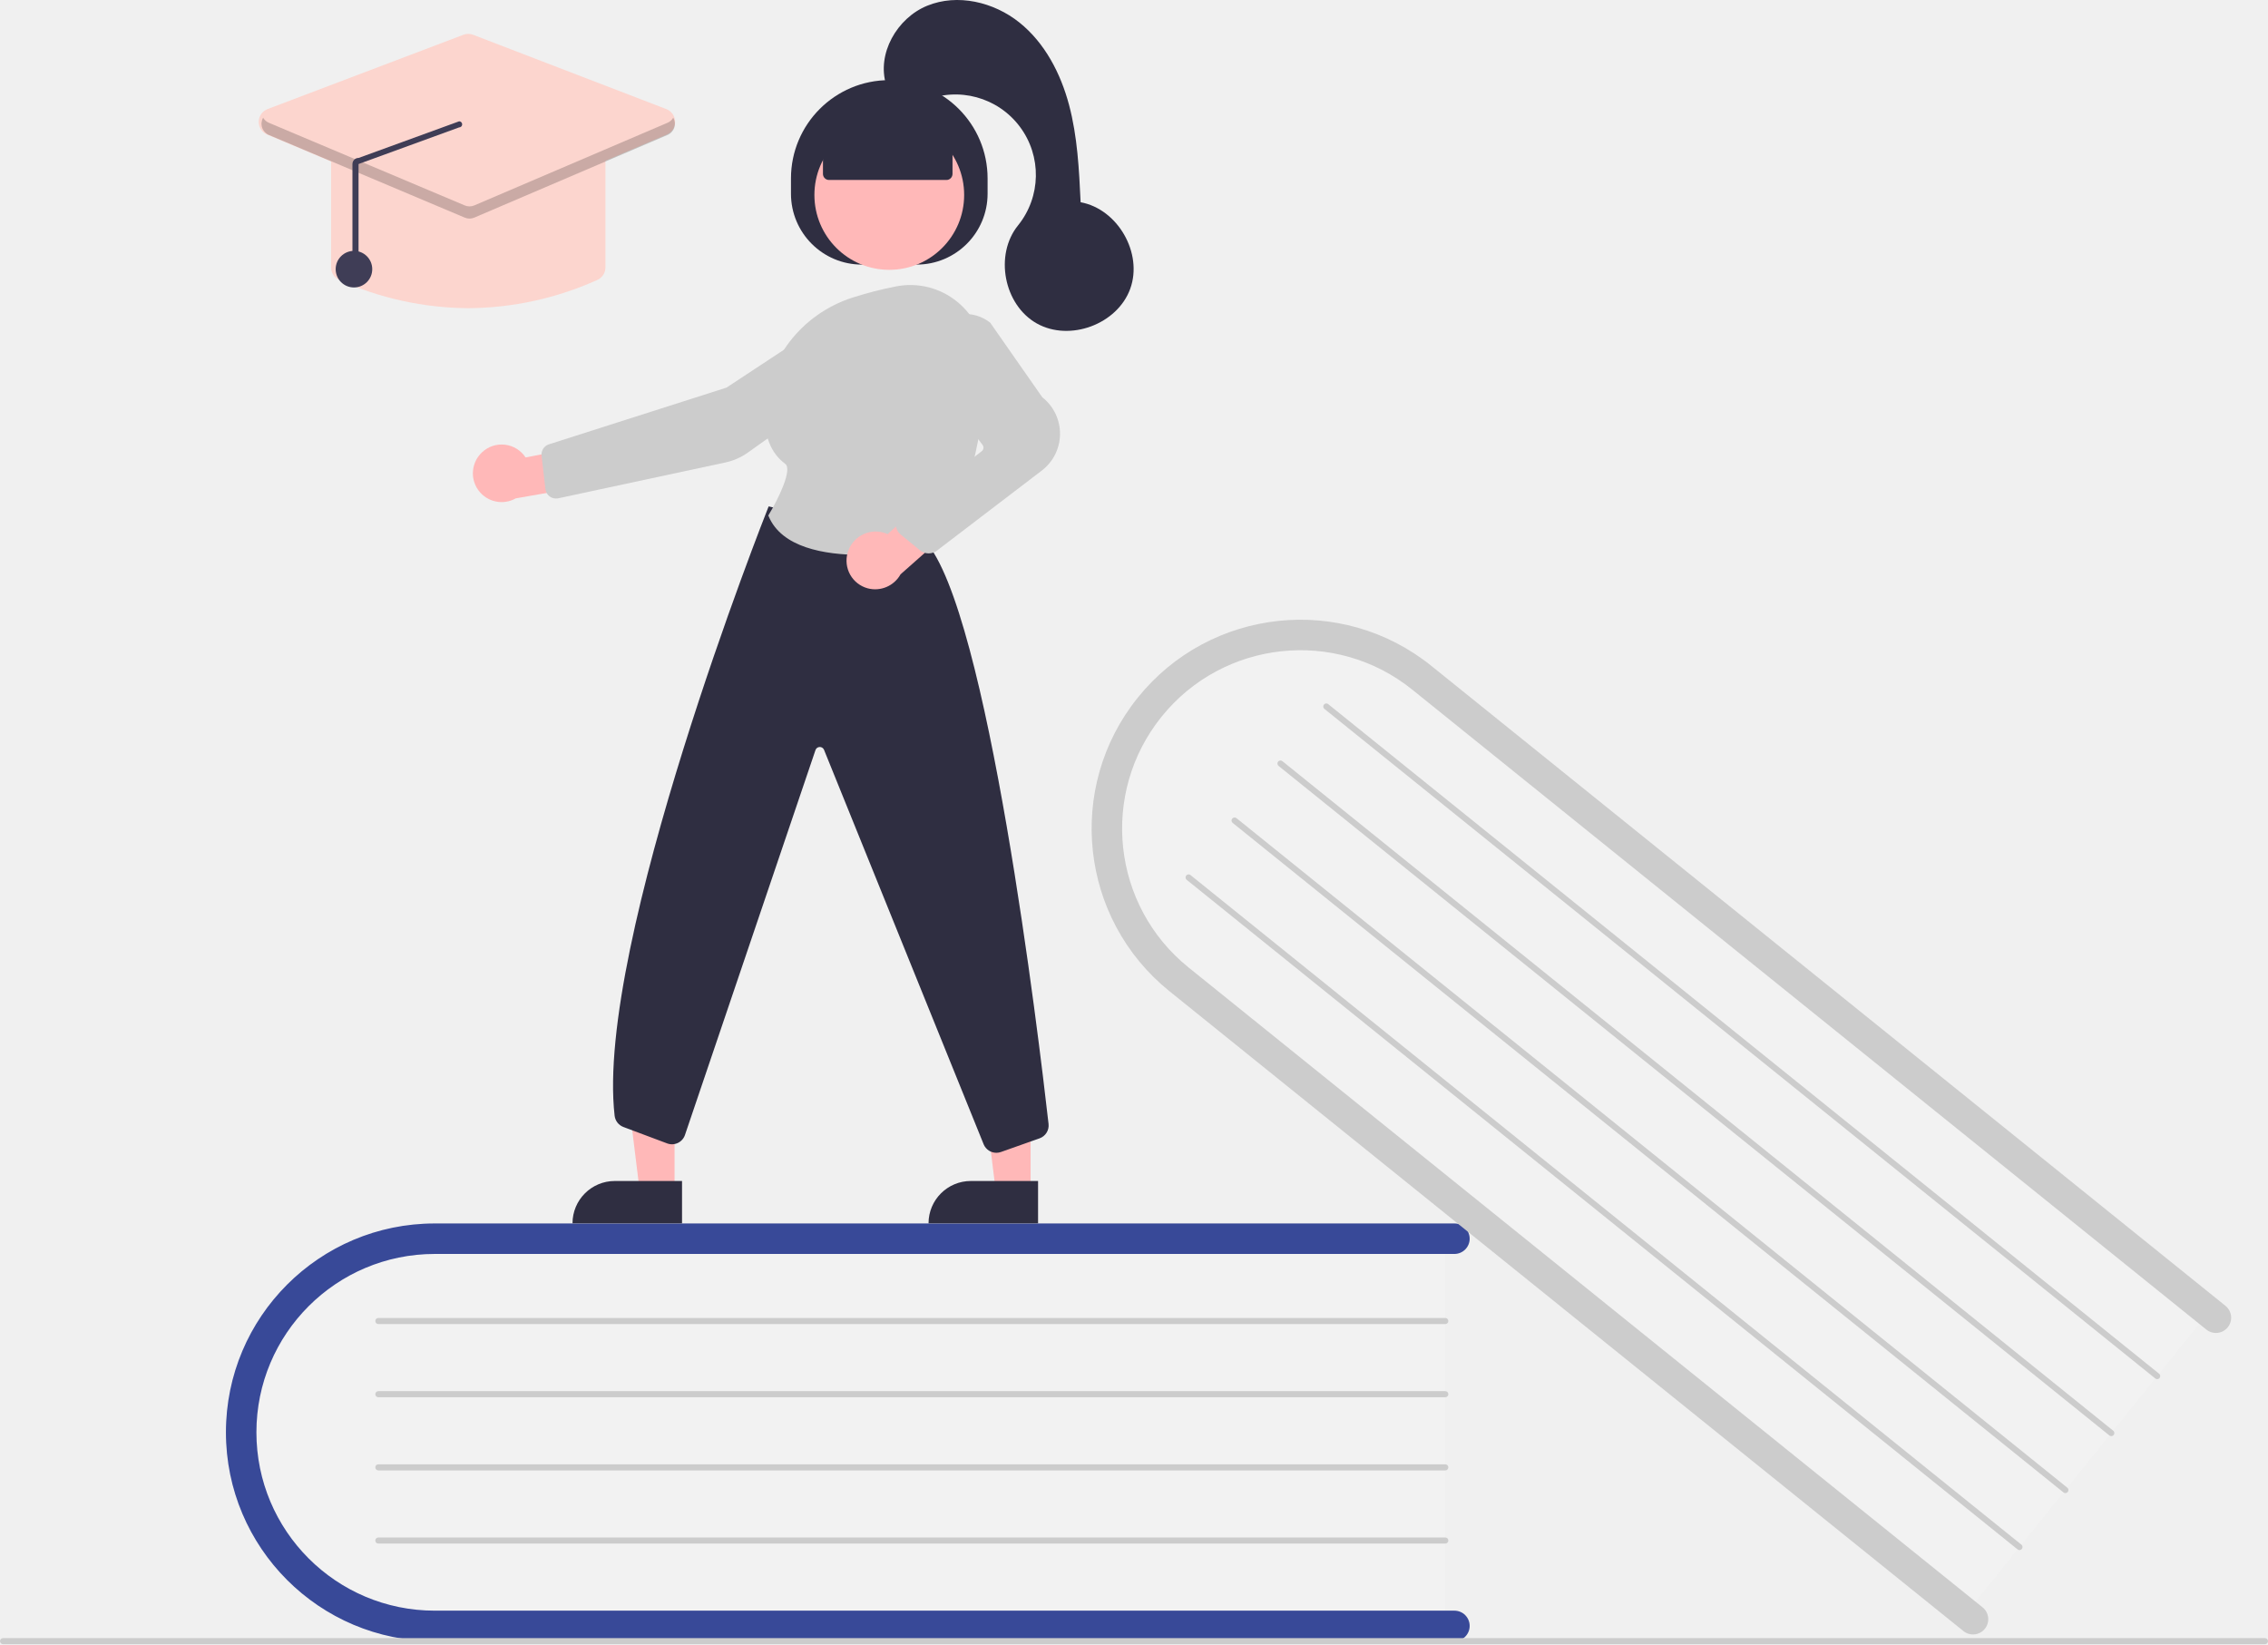
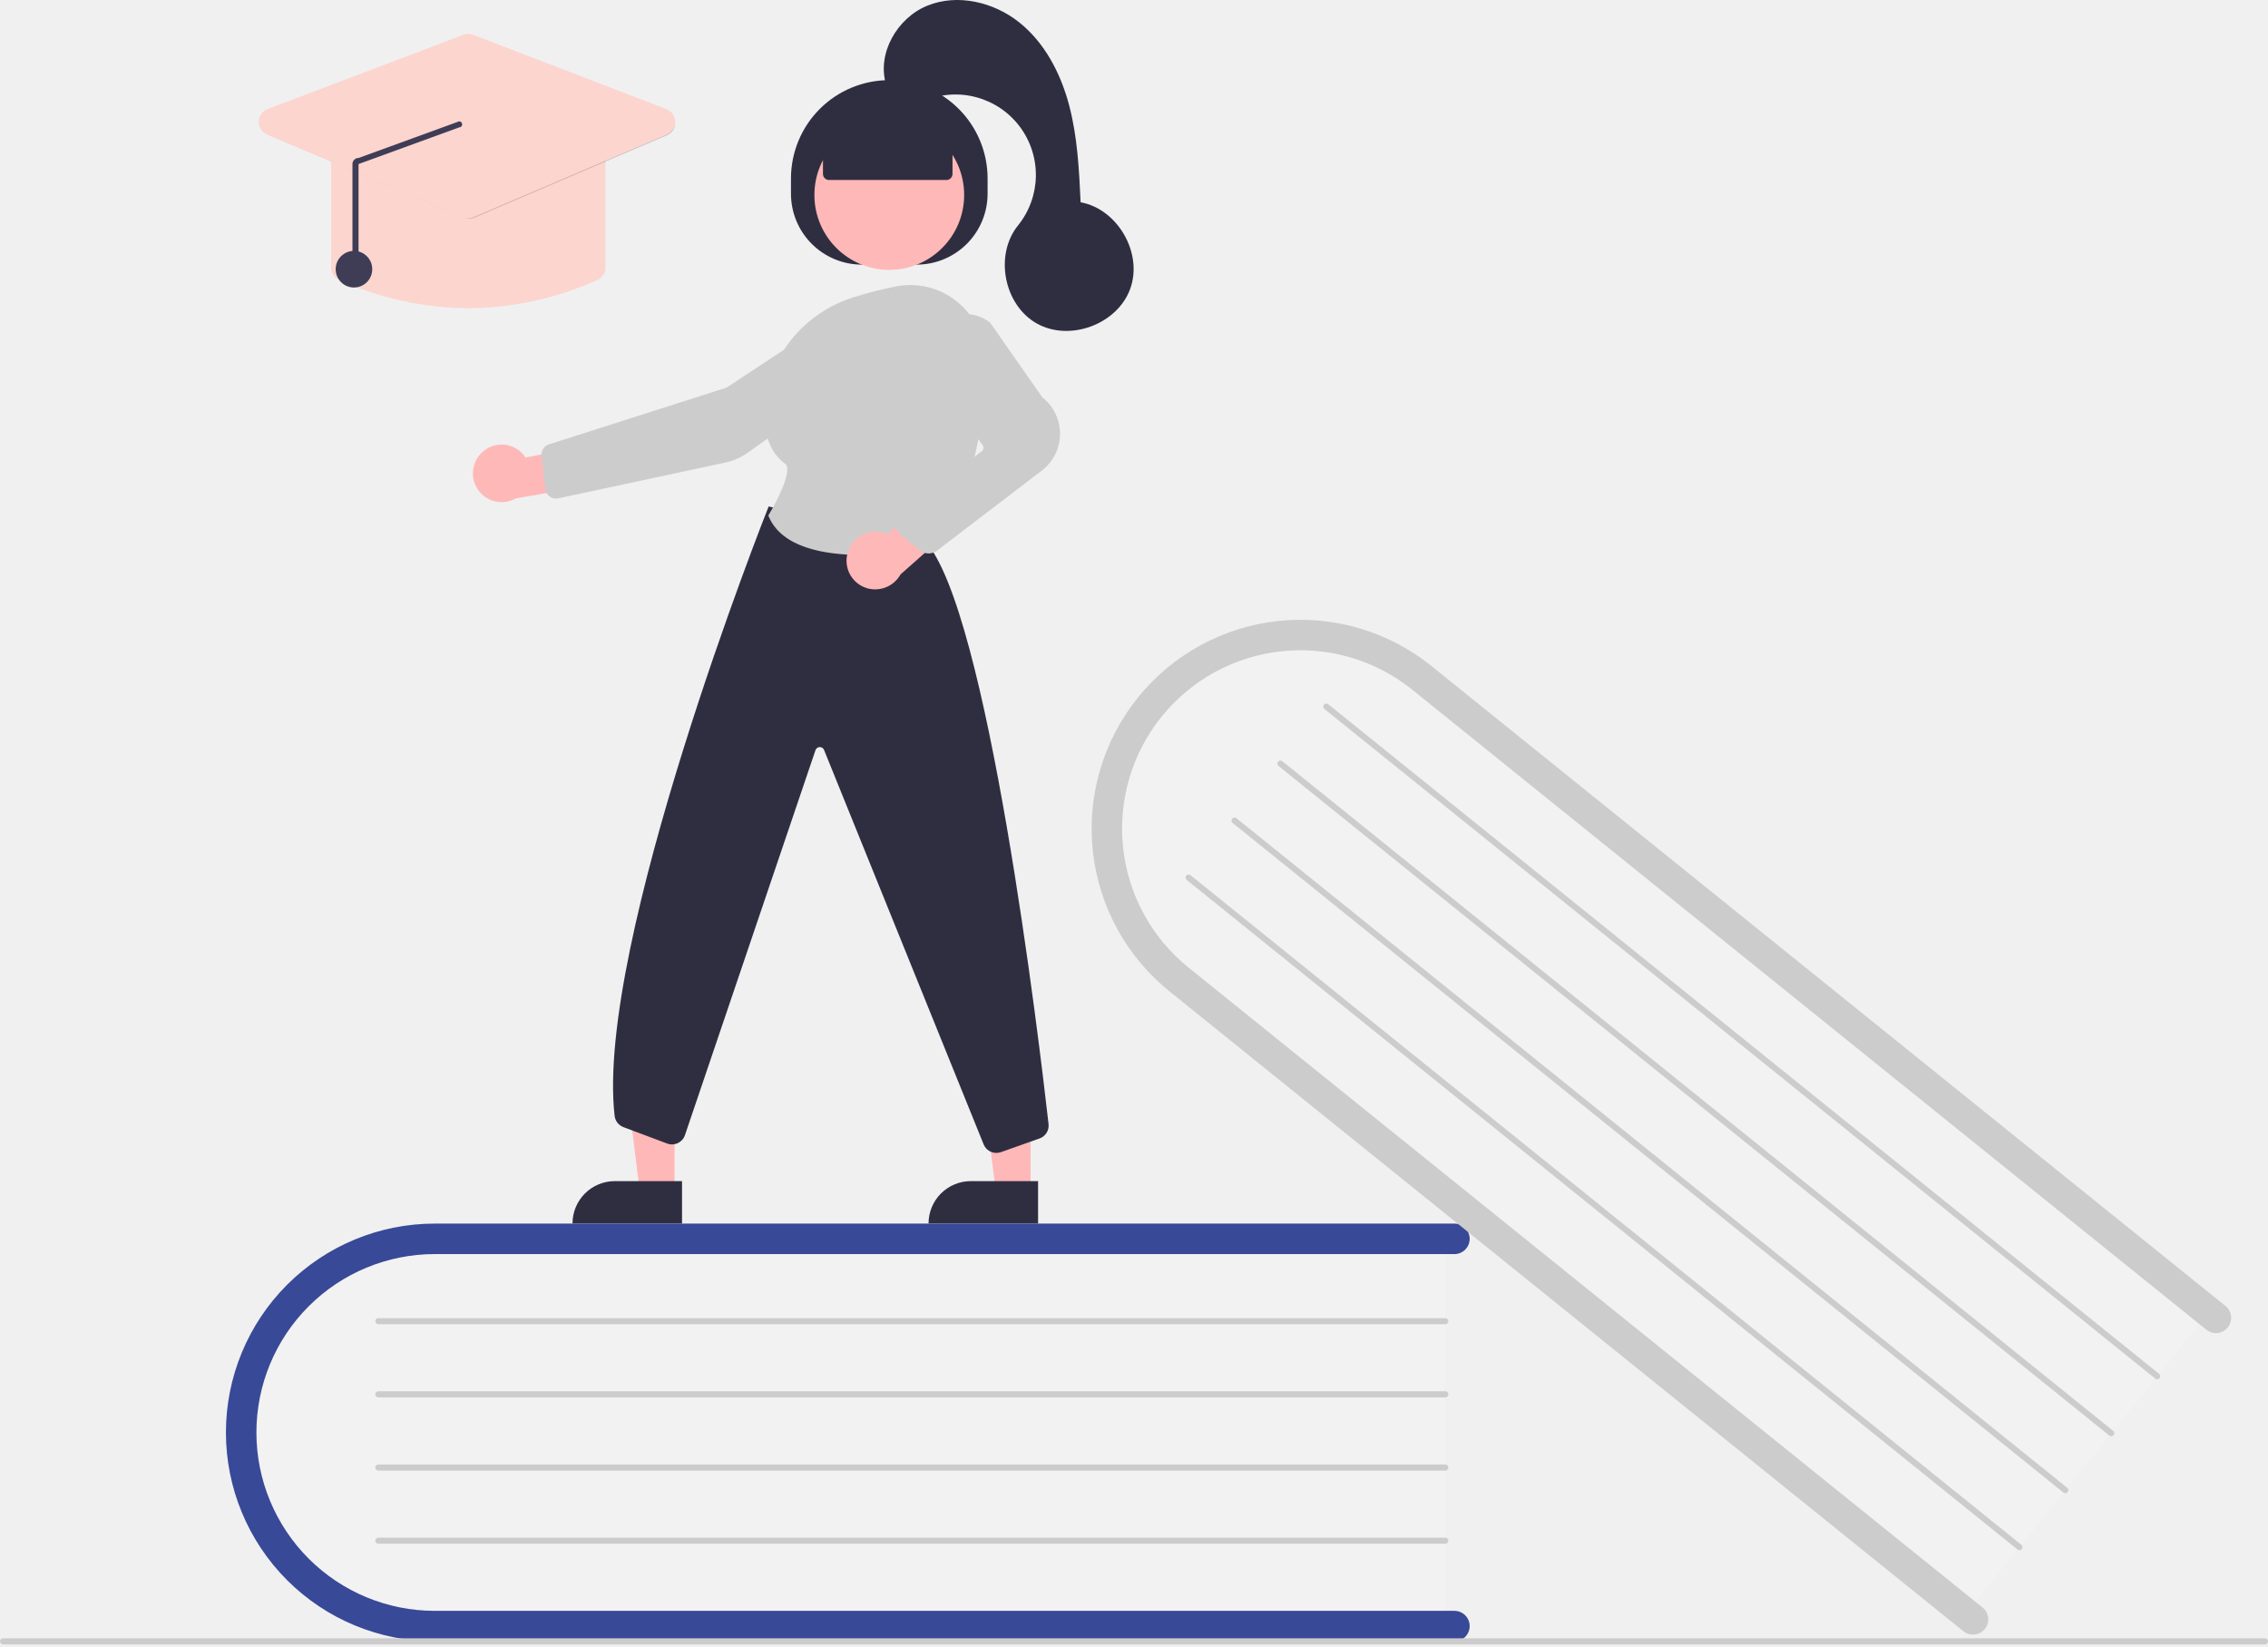
- <svg xmlns="http://www.w3.org/2000/svg" id="b7798a4d-5163-44df-883c-b45df1683271" data-name="Layer 1" width="744" height="539.286" viewBox="0 0 744 539.286">
-   <path d="M702.114,584.643v130H376.415c-37.109,0-67.301-29.16-67.301-65s30.192-65,67.301-65Z" transform="translate(-228 -180.357)" fill="#f2f2f2" />
-   <path d="M710.114,713.643a5.002,5.002,0,0,1-5,5h-334.5a68.5,68.5,0,1,1,0-137h334.5a5,5,0,0,1,0,10h-334.5a58.5,58.5,0,1,0,0,117h334.5A5.002,5.002,0,0,1,710.114,713.643Z" transform="translate(-228 -180.357)" fill="#384998" />
-   <path d="M702.114,614.643h-350a1,1,0,1,1,0-2h350a1,1,0,0,1,0,2Z" transform="translate(-228 -180.357)" fill="#ccc" />
-   <path d="M702.114,638.643h-350a1,1,0,1,1,0-2h350a1,1,0,0,1,0,2Z" transform="translate(-228 -180.357)" fill="#ccc" />
-   <path d="M702.114,662.643h-350a1,1,0,1,1,0-2h350a1,1,0,0,1,0,2Z" transform="translate(-228 -180.357)" fill="#ccc" />
-   <path d="M702.114,686.643h-350a1,1,0,1,1,0-2h350a1,1,0,0,1,0,2Z" transform="translate(-228 -180.357)" fill="#ccc" />
-   <path d="M953.832,609.114,872.267,710.342,618.652,505.992c-28.896-23.283-34.111-64.932-11.624-92.84s64.292-31.671,93.189-8.388Z" transform="translate(-228 -180.357)" fill="#f2f2f2" />
-   <path d="M879.124,714.583a5.002,5.002,0,0,1-7.031.756L611.625,505.467a68.5,68.5,0,0,1,85.957-106.679L958.05,608.66a5,5,0,1,1-6.274,7.787L691.307,406.575a58.5,58.5,0,1,0-73.408,91.106L878.367,707.553A5.002,5.002,0,0,1,879.124,714.583Z" transform="translate(-228 -180.357)" fill="#ccc" />
-   <path d="M935.009,632.474,662.471,412.877a1,1,0,1,1,1.255-1.557L936.264,630.917a1,1,0,1,1-1.255,1.557Z" transform="translate(-228 -180.357)" fill="#ccc" />
-   <path d="M919.951,651.163,647.413,431.565a1,1,0,0,1,1.255-1.557L921.206,649.605a1,1,0,1,1-1.255,1.557Z" transform="translate(-228 -180.357)" fill="#ccc" />
-   <path d="M904.893,669.851,632.355,450.254a1,1,0,0,1,1.255-1.557L906.148,668.294a1,1,0,1,1-1.255,1.557Z" transform="translate(-228 -180.357)" fill="#ccc" />
-   <path d="M889.835,688.539,617.297,468.942a1,1,0,1,1,1.255-1.557L891.089,686.982a1,1,0,1,1-1.255,1.557Z" transform="translate(-228 -180.357)" fill="#ccc" />
-   <path d="M971,719.643H229a1,1,0,0,1,0-2H971a1,1,0,0,1,0,2Z" transform="translate(-228 -180.357)" fill="#ccc" />
-   <polygon points="338.081 390.622 326.649 390.621 321.212 346.525 338.085 346.527 338.081 390.622" fill="#ffb8b8" />
-   <path d="M318.482,387.355h22.048a0,0,0,0,1,0,0v13.882a0,0,0,0,1,0,0H304.6a0,0,0,0,1,0,0v0A13.882,13.882,0,0,1,318.482,387.355Z" fill="#2f2e41" />
-   <polygon points="221.286 390.622 209.854 390.621 204.417 346.525 221.29 346.527 221.286 390.622" fill="#ffb8b8" />
-   <path d="M201.688,387.355h22.048a0,0,0,0,1,0,0v13.882a0,0,0,0,1,0,0H187.806a0,0,0,0,1,0,0v0A13.882,13.882,0,0,1,201.688,387.355Z" fill="#2f2e41" />
-   <path d="M487.471,243.89v-5a32.25,32.25,0,0,1,32.25-32.25h0a32.25,32.25,0,0,1,32.25,32.25v5a23.25,23.25,0,0,1-23.25,23.25h-18A23.25,23.25,0,0,1,487.471,243.89Z" transform="translate(-228 -180.357)" fill="#2f2e41" />
-   <circle cx="291.721" cy="63.942" r="24.561" fill="#ffb8b8" />
-   <path d="M634.488,376.475" transform="translate(-228 -180.357)" fill="#ffb8b8" />
-   <path d="M386.125,328.713A9.377,9.377,0,0,1,400.405,330.39l21.055-3.983,5.541,12.205-29.812,5.207a9.428,9.428,0,0,1-11.064-15.106Z" transform="translate(-228 -180.357)" fill="#ffb8b8" />
-   <path d="M500.573,284.328l.275.417L466.322,307.49l-58.258,18.603a3.508,3.508,0,0,0-2.412,3.738l1.271,10.947a3.501,3.501,0,0,0,4.21,3.018l54.83-11.753a19.806,19.806,0,0,0,7.371-3.245L512.122,301.201a10.02,10.02,0,0,0,4.158-8.947,9.975,9.975,0,0,0-15.433-7.508Z" transform="translate(-228 -180.357)" fill="#ccc" />
-   <path d="M554.853,558.466a4.518,4.518,0,0,1-4.138-2.701l-52.41-129.501a1.5,1.5,0,0,0-2.809.158L452.739,552.495a4.501,4.501,0,0,1-5.882,2.891l-14.338-5.377a4.489,4.489,0,0,1-2.897-3.705c-6.45-56.192,49.8-198.03,50.369-199.456l.157-.395,51.277,11.343.107.116c20.458,22.318,37.273,163.082,40.437,191.074a4.479,4.479,0,0,1-2.971,4.747l-12.656,4.476A4.457,4.457,0,0,1,554.853,558.466Z" transform="translate(-228 -180.357)" fill="#2f2e41" />
-   <path d="M510.673,362.363c-12.424,0-26.274-2.477-30.538-12.701l-.098-.235.133-.218c3.365-5.521,7.813-14.94,5.422-16.709-4.709-3.482-6.994-9.21-6.792-17.025.44-16.966,12-32.029,28.766-37.482h0A127.642,127.642,0,0,1,521.829,274.321a24.281,24.281,0,0,1,20.133,4.972,24.526,24.526,0,0,1,9.096,18.871c.176,18.131-2.615,43.383-16.912,60.72a4.448,4.448,0,0,1-2.633,1.531A122.223,122.223,0,0,1,510.673,362.363Z" transform="translate(-228 -180.357)" fill="#ccc" />
-   <path d="M506.051,361.684a9.556,9.556,0,0,1,11.678-6.664,9.407,9.407,0,0,1,1.448.536l15.987-14.549,11.118,7.49-22.862,20.231a9.539,9.539,0,0,1-10.813,4.587A9.394,9.394,0,0,1,506.051,361.684Z" transform="translate(-228 -180.357)" fill="#ffb8b8" />
-   <path d="M532.632,361.869a4.488,4.488,0,0,1-2.845-1.015l-6.304-5.152a4.5,4.5,0,0,1,.109-7.055l26.442-20.28a1.503,1.503,0,0,0,.283-2.095L533.996,304.696a13.285,13.285,0,0,1,.887-17.114h0a13.248,13.248,0,0,1,17.888-1.431l.103.109,17.042,24.402a15.193,15.193,0,0,1-.36,24.186l-34.246,26.139A4.507,4.507,0,0,1,532.632,361.869Z" transform="translate(-228 -180.357)" fill="#ccc" />
-   <path d="M497.965,237.39V225.204l21.756-9.5,20.744,9.5v12.186a2,2,0,0,1-2,2h-38.5A2,2,0,0,1,497.965,237.39Z" transform="translate(-228 -180.357)" fill="#2f2e41" />
-   <path d="M518.722,208.257c-3.199-10.239,3.519-21.972,13.451-26.025s21.813-1.22,30.194,5.476,13.58,16.724,16.335,27.091,3.278,21.177,3.787,31.891c12.202,2.241,20.503,16.714,16.276,28.378s-19.873,17.459-30.678,11.362-13.935-22.485-6.136-32.134a26.374,26.374,0,0,0-30.688-40.91C525.248,215.902,517.702,209.368,518.722,208.257Z" transform="translate(-228 -180.357)" fill="#2f2e41" />
-   <path d="M381.614,281.44a104.449,104.449,0,0,1-42.348-9.275,4.473,4.473,0,0,1-2.652-4.104V231.643a4.505,4.505,0,0,1,4.5-4.5h81a4.505,4.505,0,0,1,4.5,4.5v36.418a4.473,4.473,0,0,1-2.652,4.104h0A104.449,104.449,0,0,1,381.614,281.44Z" transform="translate(-228 -180.357)" fill="#fcd5ce" />
-   <path d="M381.603,251.937a4.505,4.505,0,0,1-1.749-.352l-64.232-27.1a4.5,4.5,0,0,1,.153-8.353L380.008,191.765a4.484,4.484,0,0,1,3.211.007l63.372,24.368a4.5,4.5,0,0,1,.154,8.338L383.373,251.577A4.507,4.507,0,0,1,381.603,251.937Z" transform="translate(-228 -180.357)" fill="#fcd5ce" />
-   <circle cx="116.114" cy="88.286" r="6" fill="#3f3d56" />
-   <path d="M446.965,220.631,383.592,247.73a4,4,0,0,1-3.127.008l-64.232-27.099a3.925,3.925,0,0,1-1.913-1.681,3.997,3.997,0,0,0,1.913,5.681l64.232,27.099a4,4,0,0,0,3.127-.008l63.373-27.099a3.997,3.997,0,0,0,1.895-5.673A3.927,3.927,0,0,1,446.965,220.631Z" transform="translate(-228 -180.357)" opacity="0.2" />
-   <path d="M344.618,268.62a1,1,0,0,0,1-1V234.158l32.981-12.015a1,1,0,0,0,.03-2l-32.981,12.015a1.962,1.962,0,0,0-1.433.575,1.986,1.986,0,0,0-.596,1.425v33.461A1,1,0,0,0,344.618,268.62Z" transform="translate(-228 -180.357)" fill="#3f3d56" />
+ <svg xmlns="http://www.w3.org/2000/svg" width="744" height="540" viewBox="0 0 744 540" fill="none">
+   <g id="education 1" clip-path="url(#clip0)">
+     <path id="Vector" d="M474.114 404.286V534.286H148.415C111.306 534.286 81.114 505.126 81.114 469.286C81.114 433.446 111.306 404.286 148.415 404.286H474.114Z" fill="#F2F2F2" />
+     <path id="Vector_2" d="M482.114 533.286C482.114 534.612 481.587 535.883 480.649 536.821C479.712 537.759 478.44 538.285 477.114 538.286H142.614C124.447 538.286 107.024 531.069 94.177 518.223C81.331 505.377 74.114 487.953 74.114 469.786C74.114 451.619 81.331 434.195 94.177 421.349C107.024 408.503 124.447 401.286 142.614 401.286H477.114C478.44 401.286 479.712 401.813 480.65 402.75C481.587 403.688 482.114 404.96 482.114 406.286C482.114 407.612 481.587 408.884 480.65 409.822C479.712 410.759 478.44 411.286 477.114 411.286H142.614C127.099 411.286 112.219 417.449 101.248 428.42C90.278 439.391 84.114 454.271 84.114 469.786C84.114 485.301 90.278 500.181 101.248 511.152C112.219 522.123 127.099 528.286 142.614 528.286H477.114C478.44 528.287 479.712 528.813 480.649 529.751C481.587 530.689 482.114 531.96 482.114 533.286Z" fill="#384998" />
+     <path id="Vector_3" d="M474.114 434.286H124.114C123.849 434.286 123.595 434.181 123.407 433.993C123.22 433.806 123.114 433.551 123.114 433.286C123.114 433.021 123.22 432.766 123.407 432.579C123.595 432.391 123.849 432.286 124.114 432.286H474.114C474.379 432.286 474.634 432.391 474.821 432.579C475.009 432.766 475.114 433.021 475.114 433.286C475.114 433.551 475.009 433.806 474.821 433.993C474.634 434.181 474.379 434.286 474.114 434.286Z" fill="#CCCCCC" />
+     <path id="Vector_4" d="M474.114 458.286H124.114C123.849 458.286 123.595 458.181 123.407 457.993C123.22 457.806 123.114 457.551 123.114 457.286C123.114 457.021 123.22 456.766 123.407 456.579C123.595 456.391 123.849 456.286 124.114 456.286H474.114C474.379 456.286 474.634 456.391 474.821 456.579C475.009 456.766 475.114 457.021 475.114 457.286C475.114 457.551 475.009 457.806 474.821 457.993C474.634 458.181 474.379 458.286 474.114 458.286Z" fill="#CCCCCC" />
+     <path id="Vector_5" d="M474.114 482.286H124.114C123.849 482.286 123.595 482.181 123.407 481.993C123.22 481.806 123.114 481.551 123.114 481.286C123.114 481.021 123.22 480.766 123.407 480.579C123.595 480.391 123.849 480.286 124.114 480.286H474.114C474.379 480.286 474.634 480.391 474.821 480.579C475.009 480.766 475.114 481.021 475.114 481.286C475.114 481.551 475.009 481.806 474.821 481.993C474.634 482.181 474.379 482.286 474.114 482.286Z" fill="#CCCCCC" />
+     <path id="Vector_6" d="M474.114 506.286H124.114C123.849 506.286 123.595 506.181 123.407 505.993C123.22 505.806 123.114 505.551 123.114 505.286C123.114 505.021 123.22 504.766 123.407 504.579C123.595 504.391 123.849 504.286 124.114 504.286H474.114C474.379 504.286 474.634 504.391 474.821 504.579C475.009 504.766 475.114 505.021 475.114 505.286C475.114 505.551 475.009 505.806 474.821 505.993C474.634 506.181 474.379 506.286 474.114 506.286Z" fill="#CCCCCC" />
+     <path id="Vector_7" d="M725.832 428.757L644.267 529.985L390.652 325.635C361.756 302.352 356.541 260.703 379.028 232.795C401.515 204.887 443.32 201.124 472.216 224.407L725.832 428.757Z" fill="#F2F2F2" />
+     <path id="Vector_8" d="M651.124 534.226C650.291 535.258 649.083 535.918 647.765 536.059C646.447 536.201 645.126 535.814 644.093 534.982L383.625 325.11C369.478 313.711 360.439 297.16 358.496 279.097C356.553 261.034 361.865 242.939 373.263 228.792C384.662 214.646 401.213 205.606 419.276 203.663C437.34 201.72 455.435 207.032 469.581 218.431L730.05 428.303C730.562 428.715 730.987 429.224 731.302 429.8C731.617 430.376 731.816 431.009 731.886 431.662C731.957 432.315 731.898 432.976 731.713 433.606C731.528 434.236 731.221 434.824 730.808 435.335C730.396 435.847 729.887 436.272 729.311 436.587C728.734 436.902 728.101 437.1 727.448 437.17C726.795 437.24 726.135 437.181 725.505 436.995C724.874 436.81 724.287 436.502 723.776 436.09L463.307 226.218C457.325 221.394 450.452 217.796 443.08 215.629C435.707 213.463 427.98 212.77 420.34 213.59C412.699 214.411 405.295 216.728 398.551 220.411C391.806 224.093 385.854 229.068 381.032 235.052C376.211 241.035 372.616 247.91 370.452 255.284C368.288 262.657 367.598 270.384 368.422 278.024C369.245 285.664 371.566 293.067 375.251 299.81C378.936 306.553 383.913 312.504 389.899 317.323L650.367 527.196C651.4 528.028 652.059 529.236 652.201 530.554C652.343 531.872 651.955 533.193 651.124 534.226V534.226Z" fill="#CCCCCC" />
+     <path id="Vector_9" d="M707.009 452.117L434.471 232.52C434.369 232.438 434.284 232.336 434.221 232.221C434.158 232.105 434.118 231.979 434.104 231.848C434.09 231.718 434.102 231.586 434.139 231.46C434.176 231.334 434.237 231.216 434.32 231.114C434.402 231.012 434.504 230.927 434.619 230.864C434.734 230.801 434.861 230.761 434.991 230.747C435.122 230.733 435.254 230.745 435.38 230.782C435.506 230.819 435.623 230.88 435.726 230.963L708.264 450.56C708.366 450.642 708.451 450.744 708.515 450.859C708.578 450.975 708.617 451.101 708.632 451.232C708.646 451.362 708.634 451.495 708.597 451.621C708.56 451.747 708.498 451.865 708.416 451.967C708.334 452.069 708.232 452.154 708.116 452.217C708.001 452.28 707.874 452.32 707.744 452.334C707.613 452.348 707.481 452.336 707.355 452.299C707.229 452.262 707.111 452.2 707.009 452.117V452.117Z" fill="#CCCCCC" />
+     <path id="Vector_10" d="M691.951 470.806L419.413 251.208C419.207 251.042 419.075 250.8 419.047 250.537C419.019 250.273 419.096 250.009 419.263 249.803C419.429 249.597 419.67 249.465 419.934 249.436C420.197 249.408 420.461 249.485 420.668 249.651L693.206 469.248C693.308 469.331 693.393 469.432 693.456 469.548C693.52 469.663 693.559 469.789 693.573 469.92C693.588 470.051 693.576 470.183 693.539 470.309C693.502 470.435 693.44 470.553 693.358 470.655C693.275 470.758 693.174 470.843 693.058 470.906C692.943 470.969 692.816 471.008 692.686 471.022C692.555 471.036 692.423 471.024 692.297 470.987C692.171 470.95 692.053 470.888 691.951 470.806V470.806Z" fill="#CCCCCC" />
+     <path id="Vector_11" d="M676.893 489.494L404.355 269.897C404.148 269.73 404.016 269.489 403.988 269.225C403.959 268.961 404.037 268.697 404.203 268.491C404.37 268.284 404.611 268.152 404.875 268.124C405.139 268.095 405.403 268.173 405.61 268.339L678.148 487.937C678.25 488.019 678.335 488.121 678.398 488.236C678.461 488.351 678.5 488.478 678.514 488.608C678.528 488.739 678.517 488.871 678.48 488.997C678.443 489.123 678.381 489.24 678.299 489.343C678.216 489.445 678.115 489.53 677.999 489.593C677.884 489.656 677.758 489.695 677.627 489.71C677.497 489.724 677.364 489.712 677.238 489.675C677.112 489.638 676.995 489.576 676.893 489.494V489.494Z" fill="#CCCCCC" />
+     <path id="Vector_12" d="M661.835 508.182L389.297 288.585C389.194 288.503 389.109 288.401 389.046 288.286C388.983 288.17 388.944 288.044 388.93 287.913C388.916 287.783 388.927 287.651 388.964 287.525C389.001 287.399 389.063 287.281 389.145 287.179C389.228 287.077 389.329 286.992 389.445 286.929C389.56 286.866 389.686 286.826 389.817 286.812C389.948 286.798 390.08 286.81 390.206 286.847C390.332 286.884 390.449 286.945 390.551 287.028L663.089 506.625C663.192 506.707 663.277 506.809 663.34 506.924C663.403 507.04 663.443 507.166 663.457 507.297C663.471 507.427 663.46 507.56 663.423 507.686C663.386 507.812 663.324 507.929 663.242 508.032C663.159 508.134 663.057 508.219 662.942 508.282C662.827 508.345 662.7 508.385 662.569 508.399C662.439 508.413 662.307 508.401 662.18 508.364C662.054 508.326 661.937 508.265 661.835 508.182V508.182Z" fill="#CCCCCC" />
+     <path id="Vector_13" d="M743 539.286H1C0.735 539.286 0.48 539.181 0.293 538.993C0.105 538.806 0 538.551 0 538.286C0 538.021 0.105 537.766 0.293 537.579C0.48 537.391 0.735 537.286 1 537.286H743C743.265 537.286 743.52 537.391 743.707 537.579C743.895 537.766 744 538.021 744 538.286C744 538.551 743.895 538.806 743.707 538.993C743.52 539.181 743.265 539.286 743 539.286Z" fill="#CCCCCC" />
+     <path id="Vector_14" d="M338.081 390.622L326.649 390.621L321.212 346.525L338.085 346.527L338.081 390.622Z" fill="#FFB8B8" />
+     <path id="Vector_15" d="M318.482 387.355H340.53V401.236H304.6C304.6 399.413 304.96 397.608 305.657 395.924C306.355 394.24 307.377 392.71 308.666 391.42C309.955 390.131 311.486 389.109 313.17 388.411C314.854 387.714 316.659 387.355 318.482 387.355V387.355Z" fill="#2F2E41" />
+     <path id="Vector_16" d="M221.286 390.622L209.854 390.621L204.417 346.525L221.29 346.527L221.286 390.622Z" fill="#FFB8B8" />
+     <path id="Vector_17" d="M201.688 387.355H223.736V401.236H187.806C187.806 399.413 188.165 397.608 188.863 395.924C189.56 394.24 190.583 392.71 191.872 391.42C193.161 390.131 194.691 389.109 196.375 388.411C198.06 387.714 199.865 387.355 201.688 387.355V387.355Z" fill="#2F2E41" />
+     <path id="Vector_18" d="M259.471 63.533V58.533C259.471 49.98 262.869 41.777 268.917 35.729C274.965 29.681 283.168 26.283 291.721 26.283H291.721C300.274 26.283 308.477 29.681 314.525 35.729C320.573 41.777 323.971 49.98 323.971 58.533V63.533C323.971 69.699 321.521 75.613 317.161 79.973C312.801 84.334 306.887 86.783 300.721 86.783H282.721C279.668 86.783 276.644 86.182 273.823 85.013C271.003 83.845 268.44 82.132 266.281 79.973C264.122 77.814 262.409 75.251 261.241 72.43C260.072 69.61 259.471 66.586 259.471 63.533V63.533Z" fill="#2F2E41" />
+     <path id="Vector_19" d="M291.721 88.504C305.286 88.504 316.282 77.507 316.282 63.943C316.282 50.378 305.286 39.382 291.721 39.382C278.156 39.382 267.16 50.378 267.16 63.943C267.16 77.507 278.156 88.504 291.721 88.504Z" fill="#FFB8B8" />
+     <g id="brazo">
+       <path id="Vector_20" d="M158.125 148.356C159.121 147.414 160.312 146.703 161.614 146.272C162.915 145.841 164.295 145.7 165.656 145.86C167.018 146.02 168.328 146.477 169.494 147.198C170.66 147.919 171.653 148.886 172.405 150.033L193.459 146.05L199 158.255L169.188 163.462C167.178 164.596 164.822 164.954 162.566 164.468C160.31 163.982 158.311 162.685 156.947 160.823C155.583 158.961 154.95 156.663 155.167 154.365C155.384 152.068 156.436 149.929 158.125 148.356V148.356Z" fill="#FFB8B8" />
+       <path id="Vector_21" d="M272.573 103.971L272.848 104.388L238.322 127.133L180.064 145.736C179.291 145.984 178.629 146.492 178.189 147.174C177.75 147.856 177.56 148.668 177.652 149.474L178.923 160.421C178.979 160.905 179.136 161.373 179.384 161.793C179.631 162.213 179.964 162.577 180.36 162.861C180.757 163.146 181.208 163.344 181.685 163.443C182.163 163.543 182.656 163.542 183.133 163.439L237.963 151.687C240.616 151.121 243.125 150.017 245.334 148.441L284.122 120.844C285.528 119.838 286.65 118.486 287.379 116.918C288.107 115.35 288.418 113.62 288.28 111.897C288.138 110.171 287.549 108.512 286.571 107.083C285.593 105.654 284.26 104.504 282.703 103.746C281.146 102.989 279.418 102.65 277.69 102.762C275.962 102.875 274.294 103.435 272.848 104.388L272.573 103.971Z" fill="#CCCCCC" />
+     </g>
+     <path id="Vector_22" d="M326.853 378.109C325.976 378.109 325.117 377.853 324.382 377.374C323.648 376.894 323.068 376.211 322.715 375.407L270.306 245.907C270.183 245.626 269.978 245.389 269.717 245.228C269.456 245.068 269.152 244.991 268.846 245.008C268.54 245.025 268.247 245.136 268.006 245.325C267.765 245.514 267.587 245.772 267.497 246.065L224.739 372.138C224.558 372.725 224.26 373.269 223.861 373.736C223.463 374.203 222.973 374.583 222.422 374.854C221.871 375.125 221.271 375.28 220.658 375.31C220.045 375.341 219.432 375.245 218.857 375.03L204.519 369.653C203.74 369.363 203.058 368.864 202.546 368.21C202.035 367.556 201.715 366.773 201.622 365.948C195.171 309.756 251.422 167.918 251.991 166.492L252.148 166.097L303.425 177.44L303.532 177.556C323.99 199.874 340.806 340.638 343.969 368.63C344.087 369.641 343.857 370.662 343.317 371.525C342.776 372.388 341.959 373.041 340.998 373.377L328.341 377.853C327.863 378.022 327.36 378.109 326.853 378.109Z" fill="#2F2E41" />
+     <path id="Vector_23" d="M282.673 182.006C270.249 182.006 256.398 179.529 252.135 169.305L252.037 169.07L252.169 168.852C255.534 163.331 259.982 153.912 257.591 152.144C252.882 148.662 250.597 142.934 250.8 135.118C251.24 118.153 262.8 103.09 279.566 97.636H279.566C284.246 96.138 289.008 94.912 293.829 93.964C297.344 93.254 300.972 93.332 304.453 94.192C307.934 95.052 311.181 96.672 313.962 98.935C316.777 101.214 319.053 104.088 320.626 107.351C322.198 110.613 323.029 114.184 323.057 117.806C323.233 135.937 320.442 161.189 306.145 178.526C305.475 179.331 304.543 179.873 303.512 180.057C296.634 181.302 289.662 181.953 282.673 182.006Z" fill="#CCCCCC" />
+     <path id="Vector_24" d="M278.051 181.327C278.727 178.901 280.333 176.841 282.52 175.593C284.707 174.345 287.298 174.011 289.73 174.663C290.226 174.801 290.71 174.981 291.177 175.199L307.164 160.65L318.282 168.14L295.42 188.371C294.388 190.232 292.763 191.695 290.803 192.526C288.844 193.357 286.663 193.509 284.607 192.958C283.41 192.63 282.289 192.068 281.31 191.305C280.331 190.541 279.513 189.591 278.903 188.51C278.294 187.428 277.904 186.236 277.758 185.004C277.612 183.771 277.711 182.521 278.051 181.327V181.327Z" fill="#FFB8B8" />
+     <path id="Vector_25" d="M304.632 181.511C303.594 181.512 302.589 181.153 301.786 180.496L295.482 175.345C294.956 174.915 294.535 174.372 294.249 173.757C293.963 173.141 293.82 172.469 293.83 171.791C293.841 171.112 294.004 170.444 294.309 169.838C294.614 169.232 295.052 168.702 295.591 168.289L322.033 148.01C322.346 147.768 322.552 147.413 322.605 147.02C322.658 146.628 322.554 146.231 322.316 145.915L305.996 124.339C304.1 121.84 303.149 118.752 303.311 115.619C303.473 112.487 304.739 109.513 306.883 107.224V107.224C309.142 104.785 312.234 103.284 315.548 103.019C318.861 102.754 322.154 103.745 324.771 105.794L324.874 105.903L341.916 130.305C343.759 131.75 345.243 133.601 346.252 135.714C347.261 137.828 347.768 140.146 347.733 142.487C347.698 144.829 347.122 147.13 346.051 149.212C344.979 151.295 343.441 153.101 341.556 154.49L307.31 180.629C306.535 181.202 305.596 181.511 304.632 181.511Z" fill="#CCCCCC" />
+     <path id="Vector_26" d="M269.965 57.033V44.847L291.721 35.347L312.465 44.847V57.033C312.465 57.563 312.254 58.072 311.879 58.447C311.504 58.822 310.996 59.033 310.465 59.033H271.965C271.435 59.033 270.926 58.822 270.551 58.447C270.176 58.072 269.965 57.563 269.965 57.033Z" fill="#2F2E41" />
+     <g id="Pelo">
+       <path id="Vector_27" d="M290.722 27.9C287.523 17.661 294.241 5.927 304.173 1.875C314.105 -2.178 325.986 0.655 334.367 7.351C342.747 14.046 347.946 24.075 350.701 34.442C353.456 44.809 353.979 55.618 354.488 66.333C366.69 68.575 374.991 83.047 370.763 94.711C366.536 106.375 350.891 112.17 340.086 106.074C329.281 99.977 326.151 83.589 333.949 73.94C337.639 69.374 339.7 63.708 339.807 57.839C339.913 51.969 338.057 46.232 334.535 41.536C331.012 36.84 326.023 33.453 320.359 31.913C314.694 30.372 308.677 30.765 303.262 33.03C297.248 35.545 289.702 29.011 290.722 27.9Z" fill="#2F2E41" />
+     </g>
+     <g id="GroupGorro">
+       <path id="sombrero" d="M153.614 101.083C139.005 100.987 124.578 97.827 111.266 91.808C110.474 91.455 109.801 90.879 109.33 90.15C108.859 89.421 108.611 88.572 108.614 87.704V51.286C108.615 50.093 109.09 48.949 109.934 48.105C110.777 47.262 111.921 46.787 113.114 46.786H194.114C195.307 46.787 196.451 47.262 197.295 48.105C198.138 48.949 198.613 50.093 198.614 51.286V87.704C198.618 88.572 198.369 89.421 197.898 90.15C197.427 90.879 196.755 91.455 195.962 91.808C182.65 97.827 168.224 100.987 153.614 101.083V101.083Z" fill="#FCD5CE" />
+       <path id="Vector_28" opacity="0.2" d="M218.965 40.274L155.592 67.373C155.098 67.584 154.566 67.694 154.029 67.695C153.491 67.696 152.959 67.589 152.464 67.38L88.232 40.282C87.426 39.95 86.753 39.358 86.32 38.601C86.037 39.092 85.861 39.638 85.805 40.202C85.749 40.766 85.813 41.335 85.994 41.873C86.175 42.41 86.468 42.903 86.854 43.318C87.24 43.733 87.71 44.062 88.232 44.282L152.464 71.38C152.959 71.589 153.491 71.696 154.029 71.695C154.566 71.694 155.098 71.584 155.592 71.373L218.965 44.274C219.485 44.052 219.952 43.722 220.335 43.307C220.718 42.891 221.009 42.399 221.188 41.863C221.367 41.327 221.43 40.759 221.374 40.197C221.317 39.634 221.142 39.09 220.859 38.601C220.429 39.352 219.763 39.94 218.965 40.274V40.274Z" fill="black" />
+       <path id="sombrero_2" d="M153.603 71.58C153.003 71.58 152.408 71.461 151.854 71.228L87.622 44.129C86.794 43.779 86.089 43.19 85.599 42.436C85.109 41.682 84.856 40.799 84.873 39.9C84.889 39.002 85.174 38.128 85.692 37.393C86.209 36.658 86.935 36.094 87.775 35.776L152.008 11.408C153.043 11.014 154.187 11.016 155.22 11.415L218.592 35.782C219.427 36.104 220.148 36.667 220.662 37.401C221.176 38.134 221.459 39.004 221.476 39.9C221.492 40.795 221.241 41.675 220.755 42.427C220.269 43.179 219.569 43.768 218.746 44.12L155.373 71.219C154.813 71.458 154.211 71.58 153.603 71.58V71.58Z" fill="#FCD5CE" />
+       <path id="Vector_29" d="M116.618 88.263C116.884 88.263 117.138 88.157 117.325 87.97C117.513 87.782 117.618 87.528 117.618 87.263V53.801L150.599 41.786C150.865 41.79 151.121 41.688 151.311 41.504C151.501 41.319 151.61 41.066 151.614 40.801C151.618 40.536 151.517 40.28 151.332 40.089C151.147 39.899 150.894 39.79 150.629 39.786L117.648 51.801C117.383 51.795 117.119 51.843 116.872 51.942C116.626 52.041 116.402 52.188 116.215 52.376C116.025 52.562 115.875 52.784 115.772 53.028C115.67 53.273 115.617 53.536 115.618 53.801V87.263C115.618 87.528 115.724 87.782 115.911 87.97C116.099 88.157 116.353 88.263 116.618 88.263V88.263Z" fill="#3F3D56" />
+       <path id="Vector_30" d="M116.114 94.286C119.428 94.286 122.114 91.6 122.114 88.286C122.114 84.972 119.428 82.286 116.114 82.286C112.8 82.286 110.114 84.972 110.114 88.286C110.114 91.6 112.8 94.286 116.114 94.286Z" fill="#3F3D56" />
+     </g>
+   </g>
+   <defs>
+     <clipPath id="clip0">
+       <rect width="744" height="539.286" fill="white" />
+     </clipPath>
+   </defs>
</svg>
